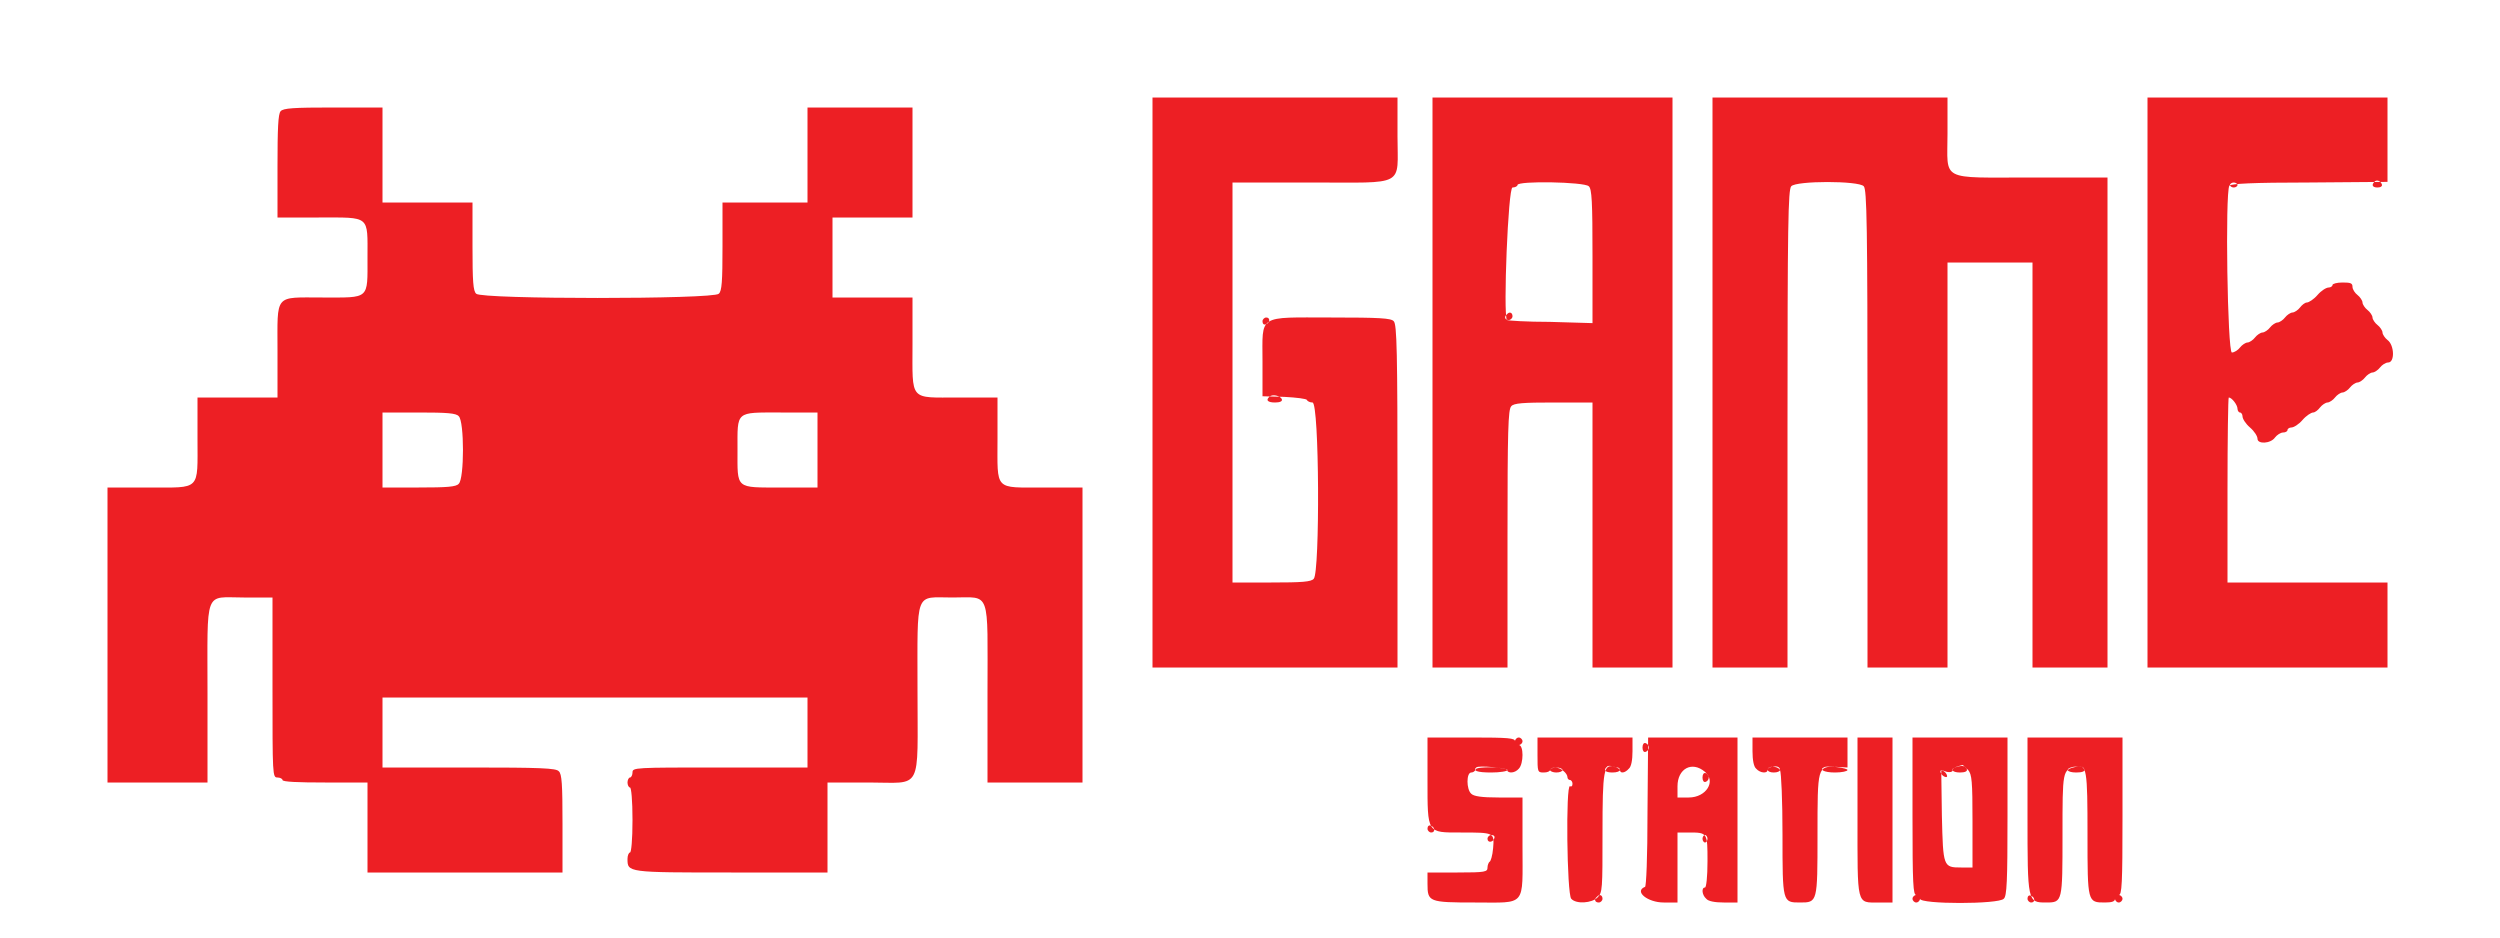
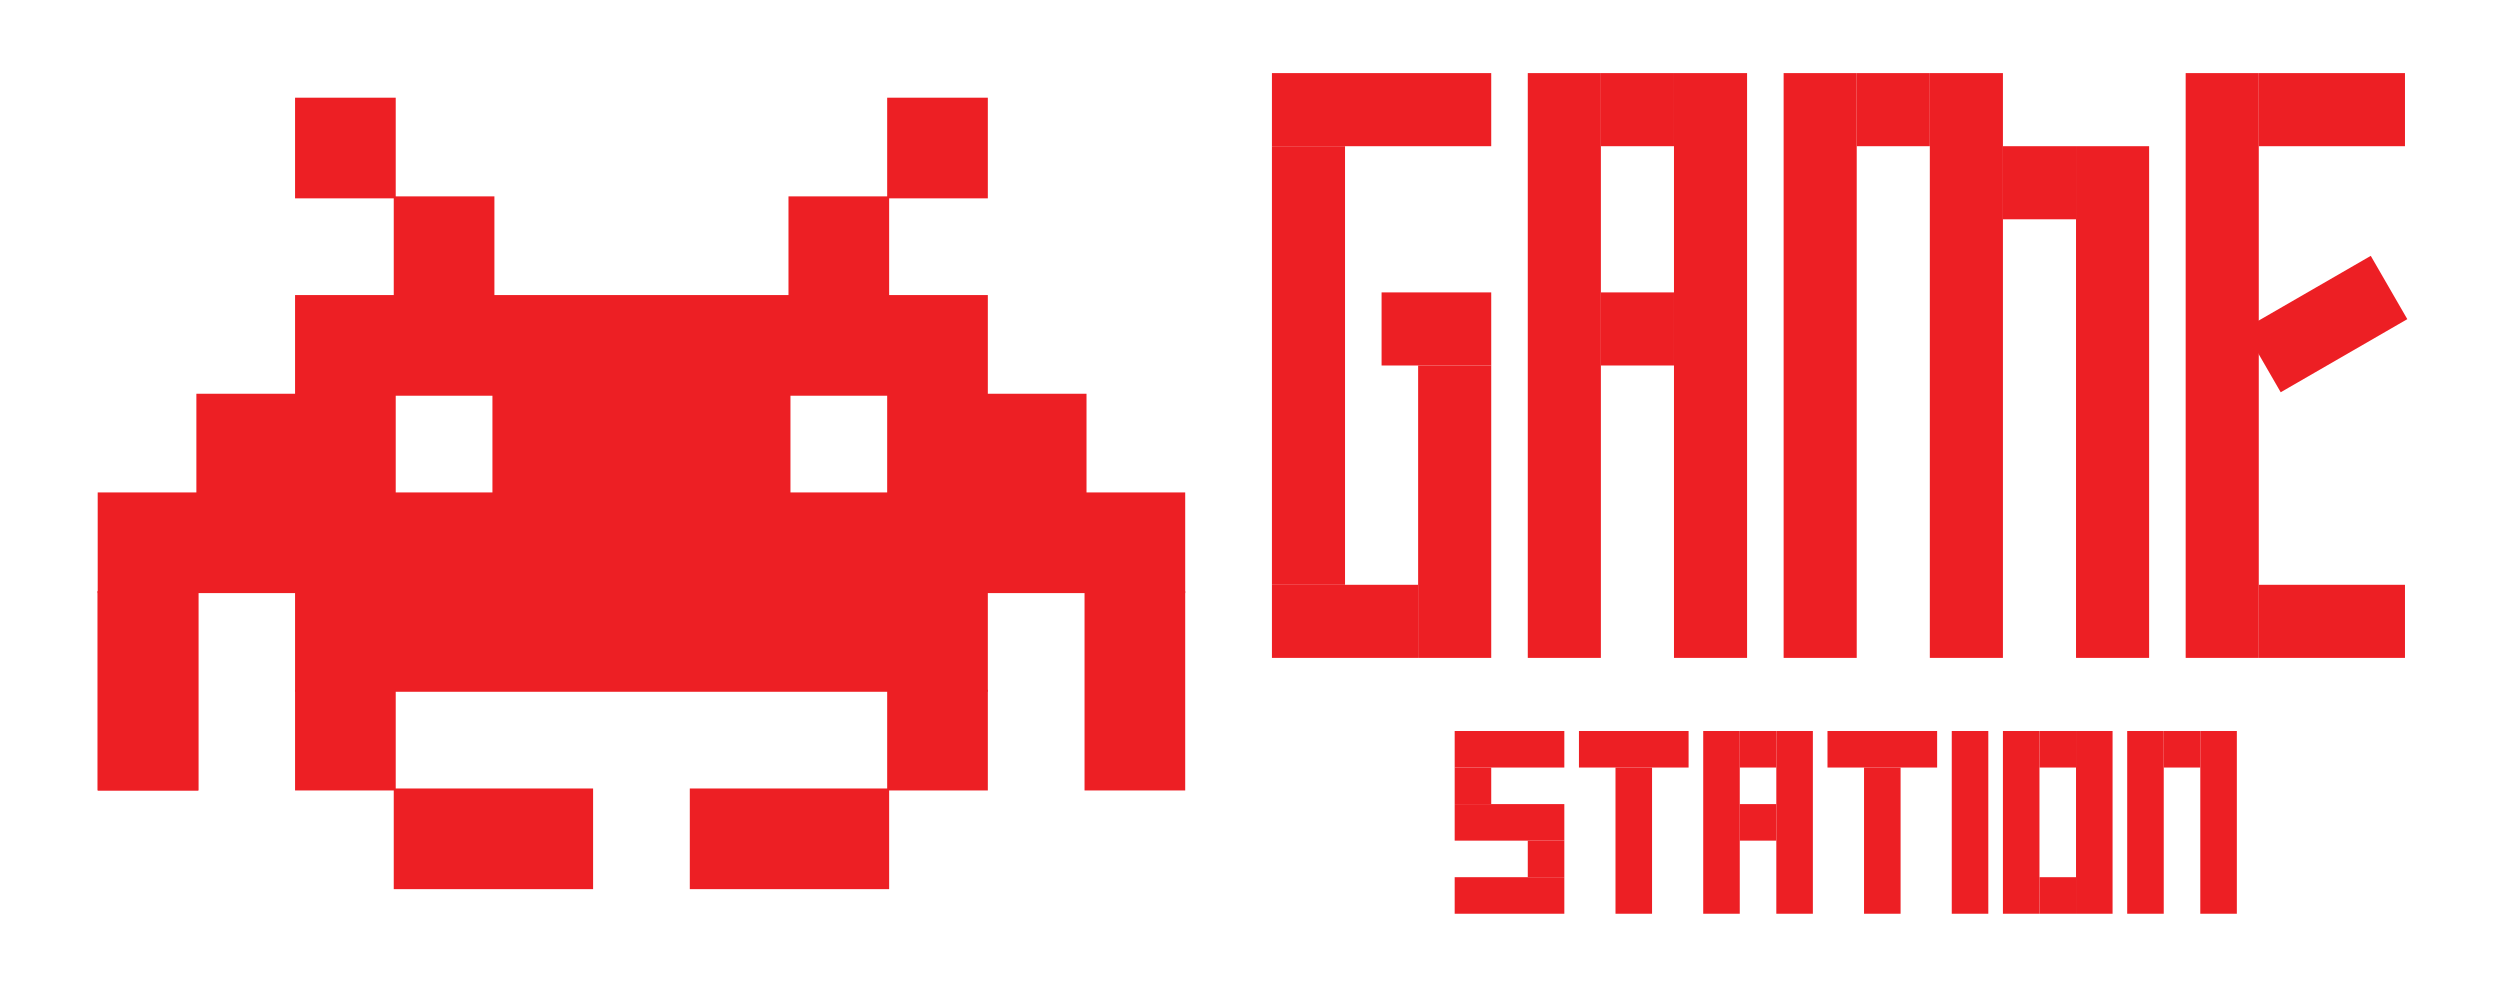
- <svg xmlns="http://www.w3.org/2000/svg" version="1.1" width="400" height="150">
-   <path d="M184.4 61.2L184.4 106.8 204 106.8 223.6 106.8 223.6 79.4C223.6 56.1 223.5 51.9 223 51.4 222.6 50.9 220.7 50.8 213 50.8 201.1 50.8 202 50.2 202 57.9L202 63.4 205.5 63.5C207.4 63.6 209.1 63.8 209.1 64 209.2 64.2 209.6 64.4 210 64.4 211.1 64.4 211.2 91.6 210.2 92.6 209.8 93.1 208.3 93.2 203.4 93.2L197.2 93.2 197.2 61.2 197.2 29.2 209.8 29.2C225.1 29.2 223.6 30 223.6 21.8L223.6 15.6 204 15.6 184.4 15.6 184.4 61.2M229.2 61.2L229.2 106.8 235.2 106.8 241.2 106.8 241.2 86.2C241.2 68.8 241.3 65.5 241.8 65 242.2 64.5 243.7 64.4 248.6 64.4L254.8 64.4 254.8 85.6 254.8 106.8 261.2 106.8 267.6 106.8 267.6 61.2 267.6 15.6 248.4 15.6 229.2 15.6 229.2 61.2M274 61.2L274 106.8 280 106.8 286 106.8 286 68.6C286 36 286.1 30.3 286.6 29.8 287.4 28.9 297.4 28.9 298.2 29.8 298.7 30.3 298.8 36 298.8 68.6L298.8 106.8 305.2 106.8 311.6 106.8 311.6 74.4 311.6 42 318.4 42 325.2 42 325.2 74.4 325.2 106.8 331.2 106.8 337.2 106.8 337.2 67.6 337.2 28.4 325 28.4C310.2 28.4 311.6 29.1 311.6 21.4L311.6 15.6 292.8 15.6 274 15.6 274 61.2M343.6 61.2L343.6 106.8 362.8 106.8 382 106.8 382 100 382 93.2 369.2 93.2 356.4 93.2 356.4 78.4C356.4 70.3 356.5 63.6 356.6 63.6 357.1 63.6 358 64.8 358 65.4 358 65.7 358.2 66 358.4 66 358.6 66 358.8 66.3 358.8 66.6 358.8 67 359.3 67.8 360 68.4 360.7 69 361.2 69.8 361.2 70.2 361.2 71.1 363.3 71 364 70 364.3 69.6 364.9 69.2 365.3 69.2 365.7 69.2 366 69 366 68.8 366 68.6 366.3 68.4 366.6 68.4 367 68.4 367.8 67.9 368.4 67.2 369 66.5 369.8 66 370.1 66 370.4 66 370.9 65.6 371.2 65.2 371.5 64.8 372.1 64.4 372.4 64.4 372.7 64.4 373.3 64 373.6 63.6 373.9 63.2 374.5 62.8 374.8 62.8 375.1 62.8 375.7 62.4 376 62 376.3 61.6 376.9 61.2 377.2 61.2 377.5 61.2 378.1 60.8 378.4 60.4 378.7 60 379.3 59.6 379.6 59.6 379.9 59.6 380.5 59.2 380.8 58.8 381.1 58.4 381.7 58 382.1 58 383.2 58 383.1 55.2 382 54.4 381.6 54.1 381.2 53.5 381.2 53.2 381.2 52.9 380.8 52.3 380.4 52 380 51.7 379.6 51.1 379.6 50.8 379.6 50.5 379.2 49.9 378.8 49.6 378.4 49.3 378 48.7 378 48.4 378 48.1 377.6 47.5 377.2 47.2 376.8 46.9 376.4 46.3 376.4 45.9 376.4 45.3 376.1 45.2 374.8 45.2 373.9 45.2 373.2 45.4 373.2 45.6 373.2 45.8 372.9 46 372.6 46 372.2 46 371.4 46.5 370.8 47.2 370.2 47.9 369.4 48.4 369.1 48.4 368.8 48.4 368.3 48.8 368 49.2 367.7 49.6 367.1 50 366.8 50 366.5 50 365.9 50.4 365.6 50.8 365.3 51.2 364.7 51.6 364.4 51.6 364.1 51.6 363.5 52 363.2 52.4 362.9 52.8 362.3 53.2 362 53.2 361.7 53.2 361.1 53.6 360.8 54 360.5 54.4 359.9 54.8 359.6 54.8 359.3 54.8 358.7 55.2 358.4 55.6 358.1 56 357.5 56.4 357.1 56.4 356.4 56.4 356 30.9 356.7 29.7 357 29.4 360.2 29.2 369.5 29.2L382 29.1 382 22.4 382 15.6 362.8 15.6 343.6 15.6 343.6 61.2M44.9 17.8C44.5 18.2 44.4 20.6 44.4 26.6L44.4 34.8 51 34.8C59.3 34.8 58.8 34.4 58.8 41.2 58.8 48 59.2 47.6 51.6 47.6 43.8 47.6 44.4 46.9 44.4 56.2L44.4 63.6 38 63.6 31.6 63.6 31.6 70.2C31.6 78.6 32.2 78 23.8 78L17.2 78 17.2 101.6 17.2 125.2 25.2 125.2 33.2 125.2 33.2 111C33.2 94 32.6 95.6 39 95.6L43.6 95.6 43.6 110C43.6 124.1 43.6 124.4 44.4 124.4 44.8 124.4 45.2 124.6 45.2 124.8 45.2 125.1 47.7 125.2 52 125.2L58.8 125.2 58.8 132.4 58.8 139.6 74.4 139.6 90 139.6 90 131.8C90 125.5 89.9 123.8 89.4 123.4 89 122.9 86.5 122.8 75 122.8L61.2 122.8 61.2 117.2 61.2 111.6 95.2 111.6 129.2 111.6 129.2 117.2 129.2 122.8 115.2 122.8C101.5 122.8 101.2 122.8 101.2 123.6 101.2 124 101 124.4 100.8 124.4 100.6 124.4 100.4 124.8 100.4 125.2 100.4 125.6 100.6 126 100.8 126 101 126 101.2 128 101.2 131.2 101.2 134.4 101 136.4 100.8 136.4 100.6 136.4 100.4 136.9 100.4 137.4 100.4 139.6 100.3 139.6 117 139.6L132.4 139.6 132.4 132.4 132.4 125.2 139 125.2C147.7 125.2 146.8 126.9 146.8 110.4 146.8 94.2 146.3 95.6 152.4 95.6 158.6 95.6 158 94.1 158 111L158 125.2 165.6 125.2 173.2 125.2 173.2 101.6 173.2 78 167 78C159 78 159.6 78.6 159.6 70.2L159.6 63.6 153.4 63.6C145.4 63.6 146 64.3 146 55L146 47.6 139.6 47.6 133.2 47.6 133.2 41.2 133.2 34.8 139.6 34.8 146 34.8 146 26 146 17.2 137.6 17.2 129.2 17.2 129.2 24.8 129.2 32.4 122.4 32.4 115.6 32.4 115.6 39.4C115.6 45 115.5 46.6 115 47 114.2 47.9 77 47.9 76.2 47 75.7 46.6 75.6 45 75.6 39.4L75.6 32.4 68.4 32.4 61.2 32.4 61.2 24.8 61.2 17.2 53.3 17.2C47 17.2 45.3 17.3 44.9 17.8M254.2 29.8C254.7 30.2 254.8 32.3 254.8 41L254.8 51.7 248 51.5C244.3 51.5 241.2 51.3 241.1 51.2 240.5 50.2 241.3 30 242 30 242.4 30 242.8 29.8 242.8 29.6 242.8 28.9 253.5 29.1 254.2 29.8M73.4 66.6C74.3 67.4 74.3 76.6 73.4 77.4 73 77.9 71.5 78 67 78L61.2 78 61.2 72 61.2 66 67 66C71.5 66 73 66.1 73.4 66.6M130.8 72L130.8 78 125 78C117.6 78 118 78.3 118 72 118 65.7 117.6 66 124.9 66L130.8 66 130.8 72M228.4 124.8C228.4 133.4 228.3 133.2 233.7 133.2 239.1 133.2 239.1 133.2 238.9 135.7 238.8 136.9 238.5 137.9 238.3 137.9 238.2 138 238 138.4 238 138.8 238 139.5 237.7 139.6 233.2 139.6L228.4 139.6 228.4 141.4C228.4 144.3 228.6 144.4 236 144.4 244.3 144.4 243.6 145.2 243.6 135.4L243.6 127.6 239.8 127.6C237 127.6 235.8 127.4 235.4 127 234.6 126.3 234.6 123.6 235.4 123.6 235.7 123.6 236 123.4 236.1 123.1 236.3 122.6 240.9 122.7 241.1 123.2 241.3 123.8 242.4 123.7 243 123 243.8 122.2 243.8 119.2 243 119.2 242.7 119.2 242.4 118.9 242.4 118.6 242.4 118.1 241.4 118 235.4 118L228.4 118 228.4 124.8M246 120.8C246 123.5 246 123.6 247 123.6 247.6 123.6 248 123.4 248 123.2 248 123 248.4 122.8 248.8 122.8 249.7 122.8 250.8 123.7 250.8 124.4 250.8 124.6 251 124.8 251.2 124.8 251.4 124.8 251.6 125.1 251.6 125.4 251.6 125.8 251.4 125.9 251.2 125.8 250.5 125.4 250.7 143.1 251.4 143.8 252.2 144.7 254.7 144.5 255.6 143.6 256.4 142.8 256.4 142.3 256.4 133.3 256.4 123.1 256.6 122.2 258.3 122.7 258.8 122.8 259.2 123.1 259.2 123.2 259.2 123.8 260 123.7 260.6 123 261 122.7 261.2 121.6 261.2 120.2L261.2 118 253.6 118 246 118 246 120.8M263.6 129.9C263.6 137.2 263.4 141.9 263.2 141.9 261.4 142.6 263.6 144.4 266.2 144.4L268.4 144.4 268.4 138.8 268.4 133.2 270.2 133.2C273.2 133.2 273.2 133.2 273.2 137.8 273.2 140.3 273 142 272.8 142 272.2 142 272.3 143.2 273 143.8 273.3 144.2 274.4 144.4 275.8 144.4L278 144.4 278 131.2 278 118 270.8 118 263.7 118 263.6 129.9M280.4 120.2C280.4 121.6 280.6 122.7 281 123 281.6 123.7 282.8 123.8 282.8 123.2 282.8 122.5 284.4 122.5 284.8 123.2 285 123.6 285.2 128 285.2 133.6 285.2 144.4 285.2 144.4 288 144.4 290.8 144.4 290.8 144.4 290.8 133.6 290.8 122.6 290.8 122.6 293.8 122.7L295.6 122.8 295.6 120.4 295.6 118 288 118 280.4 118 280.4 120.2M297.2 130.6C297.2 145.1 297 144.4 300.6 144.4L302.8 144.4 302.8 131.2 302.8 118 300 118 297.2 118 297.2 130.6M306 130.6C306 141.5 306.1 143.2 306.6 143.2 306.9 143.2 307.2 143.5 307.2 143.8 307.2 144.7 319.8 144.7 320.6 143.8 321.1 143.4 321.2 141 321.2 130.6L321.2 118 313.6 118 306 118 306 130.6M324.4 130.4C324.4 144.4 324.4 144.4 327.4 144.4 330 144.4 330 144.3 330 133.6 330 123.2 330 123.2 332.1 122.7 333.9 122.2 334 123.1 334 133.6 334 144.4 334 144.4 336.8 144.4 338 144.4 338.4 144.2 338.4 143.8 338.4 143.5 338.7 143.2 339 143.2 339.5 143.2 339.6 141.5 339.6 130.6L339.6 118 332 118 324.4 118 324.4 130.4M314.9 123.2C315.5 123.9 315.6 125 315.6 131.4L315.6 138.8 313.8 138.8C310.9 138.8 310.9 138.7 310.7 130.5L310.6 123.2 311.5 123.5C312 123.6 312.4 123.5 312.4 123.3 312.4 122.9 312.8 122.7 314 122.4 314.1 122.4 314.5 122.8 314.9 123.2M272.8 123.5C274.6 125 273 127.6 270.2 127.6L268.4 127.6 268.4 125.8C268.4 123 270.7 121.7 272.8 123.5M379.9 29.1C379.4 29.6 379.6 30 380.4 30 380.9 30 381.2 29.8 381.1 29.5 380.9 28.9 380.2 28.7 379.9 29.1M356.8 29.6C356.8 29.8 357.1 30 357.4 30 357.7 30 358 29.8 358 29.6 358 29.4 357.7 29.2 357.4 29.2 357.1 29.2 356.8 29.4 356.8 29.6M241.1 50.3C240.6 50.7 240.8 51.2 241.4 51.2 241.7 51.2 242 50.9 242 50.6 242 50 241.5 49.8 241.1 50.3M202 51.4C202 51.8 202.2 52 202.5 51.9 203.2 51.7 203.3 50.8 202.6 50.8 202.3 50.8 202 51.1 202 51.4M203.1 63.5C202.5 64 202.8 64.4 204 64.4 204.8 64.4 205.2 64.2 205.1 63.9 204.9 63.3 203.5 63 203.1 63.5M242.4 118.6C242.4 118.9 242.7 119.2 243 119.2 243.3 119.2 243.6 118.9 243.6 118.6 243.6 118.3 243.3 118 243 118 242.7 118 242.4 118.3 242.4 118.6M262.8 119.6C262.8 120.1 263 120.4 263.3 120.3 263.6 120.2 263.8 119.9 263.8 119.6 263.8 119.3 263.6 119 263.3 118.9 263 118.8 262.8 119.1 262.8 119.6M236.2 122.8C235.6 123.3 236.3 123.6 238.6 123.6 240 123.6 241.2 123.4 241.2 123.2 241.2 122.9 236.5 122.4 236.2 122.8M257.1 122.7C256.5 123.2 256.8 123.6 258 123.6 258.7 123.6 259.2 123.4 259.2 123.2 259.2 123 259 122.8 258.8 122.8 258.6 122.8 258.2 122.7 257.9 122.6 257.6 122.5 257.2 122.5 257.1 122.7M283.5 122.7C282.4 122.9 282.7 123.6 283.8 123.6 284.4 123.6 284.8 123.4 284.8 123.2 284.8 122.7 284.3 122.5 283.5 122.7M292 122.7C290.9 123.1 291.8 123.6 293.6 123.6 294.7 123.6 295.6 123.4 295.6 123.2 295.6 122.9 292.8 122.5 292 122.7M313.1 122.7C311.9 123 312.3 123.6 313.6 123.6 314.4 123.6 314.8 123.4 314.7 123.1 314.5 122.6 314.1 122.4 313.1 122.7M331.7 122.7C330.3 123 330.7 123.6 332.2 123.6 333.2 123.6 333.6 123.4 333.5 123.1 333.3 122.6 332.9 122.5 331.7 122.7M248 123.2C248 123.4 248.5 123.6 249 123.6 249.6 123.6 250 123.4 250 123.2 250 123 249.6 122.8 249 122.8 248.5 122.8 248 123 248 123.2M310.5 123.6C310.6 123.9 310.9 124.2 311.2 124.3 311.5 124.4 311.6 124.3 311.5 124 311.4 123.7 311.1 123.4 310.8 123.3 310.5 123.2 310.4 123.3 310.5 123.6M272.4 124.4C272.4 124.9 272.6 125.2 272.9 125.1 273.2 125 273.4 124.7 273.4 124.4 273.4 124.1 273.2 123.8 272.9 123.7 272.6 123.6 272.4 123.9 272.4 124.4M228.4 132.6C228.4 132.9 228.7 133.2 229 133.2 229.7 133.2 229.6 132.3 228.9 132.1 228.6 132 228.4 132.2 228.4 132.6M238 134.2C238 134.9 238.9 134.8 239.1 134.1 239.2 133.8 239 133.6 238.6 133.6 238.3 133.6 238 133.9 238 134.2M272.4 134.2C272.4 134.5 272.6 134.8 272.8 134.8 273 134.8 273.2 134.5 273.2 134.2 273.2 133.9 273 133.6 272.8 133.6 272.6 133.6 272.4 133.9 272.4 134.2M255.5 143.5C255 143.9 255.2 144.4 255.8 144.4 256.1 144.4 256.4 144.1 256.4 143.8 256.4 143.2 255.9 143 255.5 143.5M306 143.8C306 144.1 306.3 144.4 306.6 144.4 306.9 144.4 307.2 144.1 307.2 143.8 307.2 143.5 306.9 143.2 306.6 143.2 306.3 143.2 306 143.5 306 143.8M324.4 143.8C324.4 144.1 324.7 144.4 325 144.4 325.7 144.4 325.6 143.5 324.9 143.3 324.6 143.2 324.4 143.4 324.4 143.8M338.4 143.8C338.4 144.1 338.7 144.4 339 144.4 339.3 144.4 339.6 144.1 339.6 143.8 339.6 143.5 339.3 143.2 339 143.2 338.7 143.2 338.4 143.5 338.4 143.8" stroke="none" fill="#ed1f24" fill-rule="evenodd" />
+ <svg xmlns="http://www.w3.org/2000/svg" viewBox="0 0 1710 675">
+   <g fill="rgb(237,31,36)" stroke="rgb(237,31,36)" transform="scale(1.35)">
+     <rect x="150" y="50" width="50" height="50" />
+     <rect x="450" y="50" width="50" height="50" />
+     <rect x="400" y="100" width="50" height="50" />
+     <rect x="200" y="100" width="50" height="50" />
+     <rect x="150" y="150" width="350" height="50" />
+     <rect x="100" y="200" width="100" height="50" />
+     <rect x="250" y="200" width="150" height="50" />
+     <rect x="450" y="200" width="100" height="50" />
+     <rect x="50" y="250" width="550" height="50" />
+     <rect x="50" y="300" width="50" height="100" />
+     <rect x="50" y="300" width="50" height="100" />
+     <rect x="550" y="300" width="50" height="100" />
+     <rect x="150" y="300" width="350" height="50" />
+     <rect x="150" y="350" width="50" height="50" />
+     <rect x="450" y="350" width="50" height="50" />
+     <rect x="200" y="400" width="100" height="50" />
+     <rect x="350" y="400" width="100" height="50" />
+   </g>
+   <g transform="translate(870 0)" fill="rgb(237,31,36)">
+     <g>
+       <rect x="0" y="50" width="150" height="50" />
+       <rect x="0" y="100" width="50" height="300" />
+       <rect x="0" y="400" width="100" height="50" />
+       <rect x="100" y="250" width="50" height="200" />
+       <rect x="75" y="200" width="75" height="50" />
+       <rect x="175" y="50" width="50" height="400" />
+       <rect x="225" y="50" width="50" height="50" />
+       <rect x="275" y="50" width="50" height="400" />
+       <rect x="225" y="200" width="50" height="50" />
+       <rect x="350" y="50" width="50" height="400" />
+       <rect x="400" y="50" width="50" height="50" />
+       <rect x="450" y="50" width="50" height="400" />
+       <rect x="500" y="100" width="50" height="50" />
+       <rect x="550" y="100" width="50" height="350" />
+       <rect x="625" y="50" width="50" height="400" />
+       <rect x="675" y="50" width="100" height="50" />
+       <rect x="0" y="0" width="100" height="50" transform="translate(665 225) rotate(-30)" />
+       <rect x="675" y="400" width="100" height="50" />
+     </g>
+     <g transform="translate(-50 0)">
+       <rect x="175" y="500" width="75" height="25" />
+       <rect x="175" y="525" width="25" height="25" />
+       <rect x="175" y="550" width="75" height="25" />
+       <rect x="225" y="575" width="25" height="25" />
+       <rect x="175" y="600" width="75" height="25" />
+       <rect x="260" y="500" width="75" height="25" />
+       <rect x="285" y="525" width="25" height="100" />
+       <rect x="345" y="500" width="25" height="125" />
+       <rect x="370" y="500" width="25" height="25" />
+       <rect x="395" y="500" width="25" height="125" />
+       <rect x="370" y="550" width="25" height="25" />
+       <rect x="430" y="500" width="75" height="25" />
+       <rect x="455" y="525" width="25" height="100" />
+       <rect x="515" y="500" width="25" height="125" />
+       <rect x="550" y="500" width="25" height="125" />
+       <rect x="575" y="500" width="25" height="25" />
+       <rect x="600" y="500" width="25" height="125" />
+       <rect x="575" y="600" width="25" height="25" />
+       <rect x="635" y="500" width="25" height="125" />
+       <rect x="660" y="500" width="25" height="25" />
+       <rect x="685" y="500" width="25" height="125" />
+     </g>
+   </g>
</svg>
